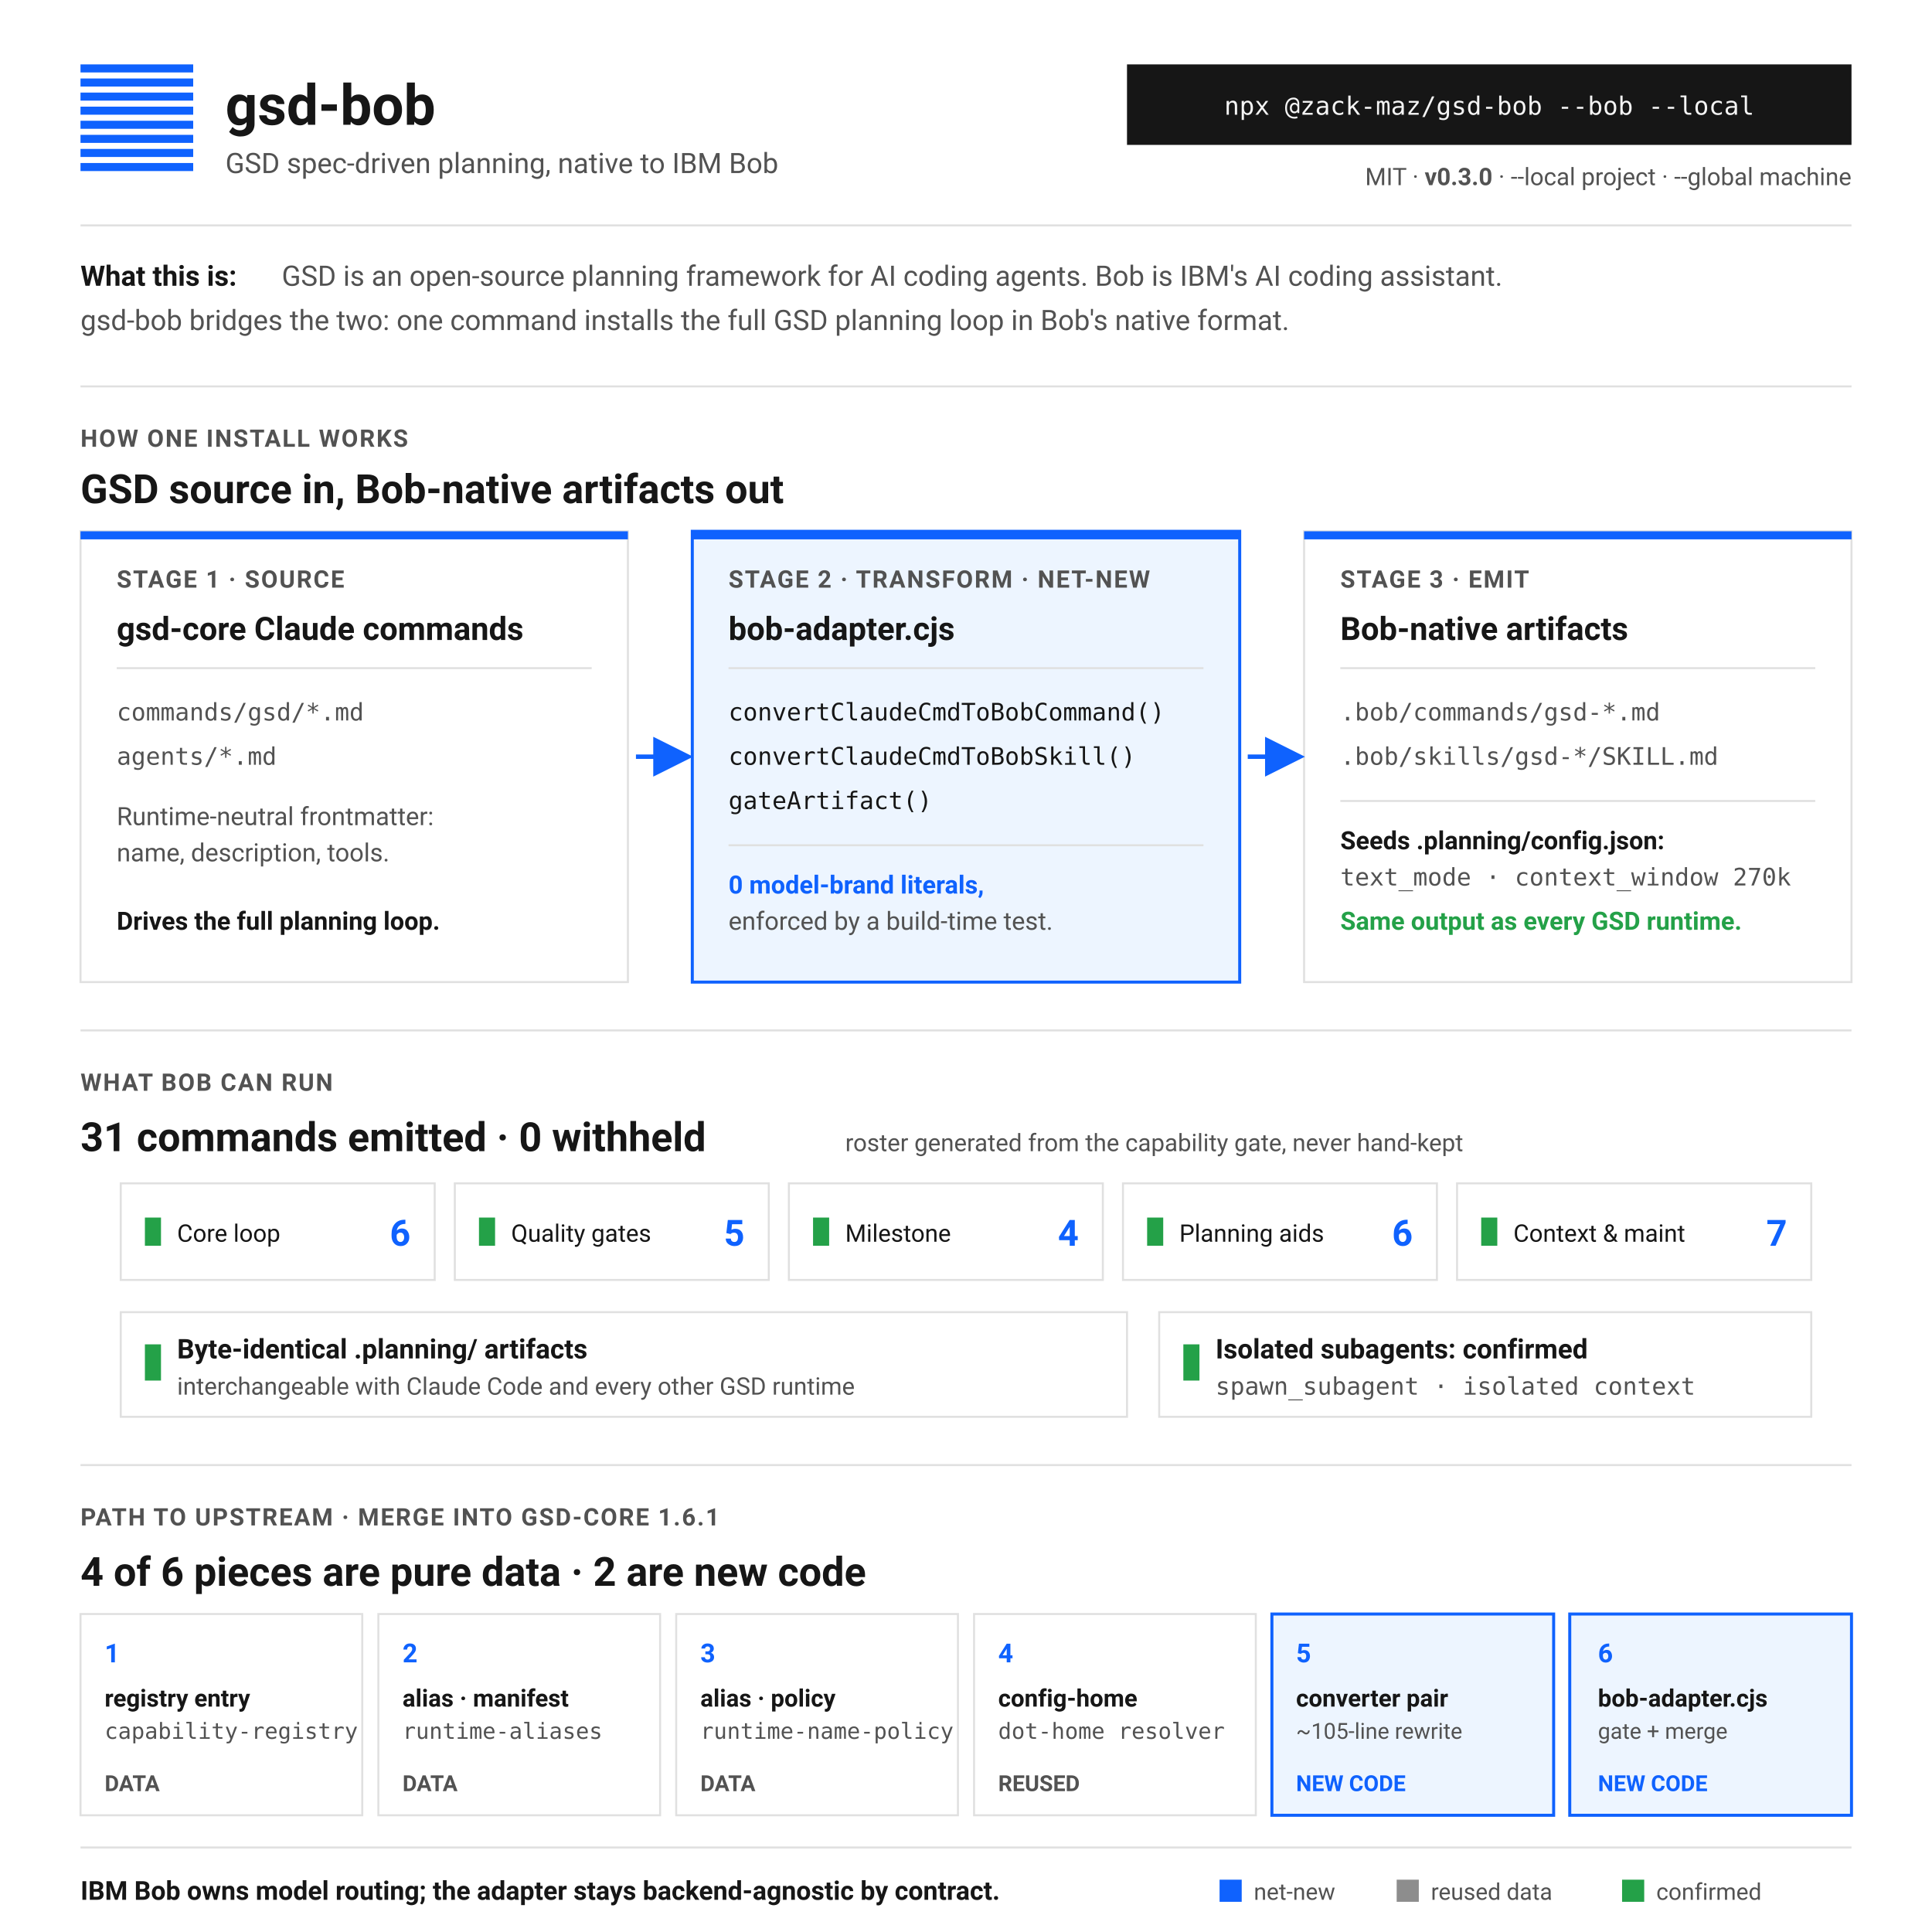
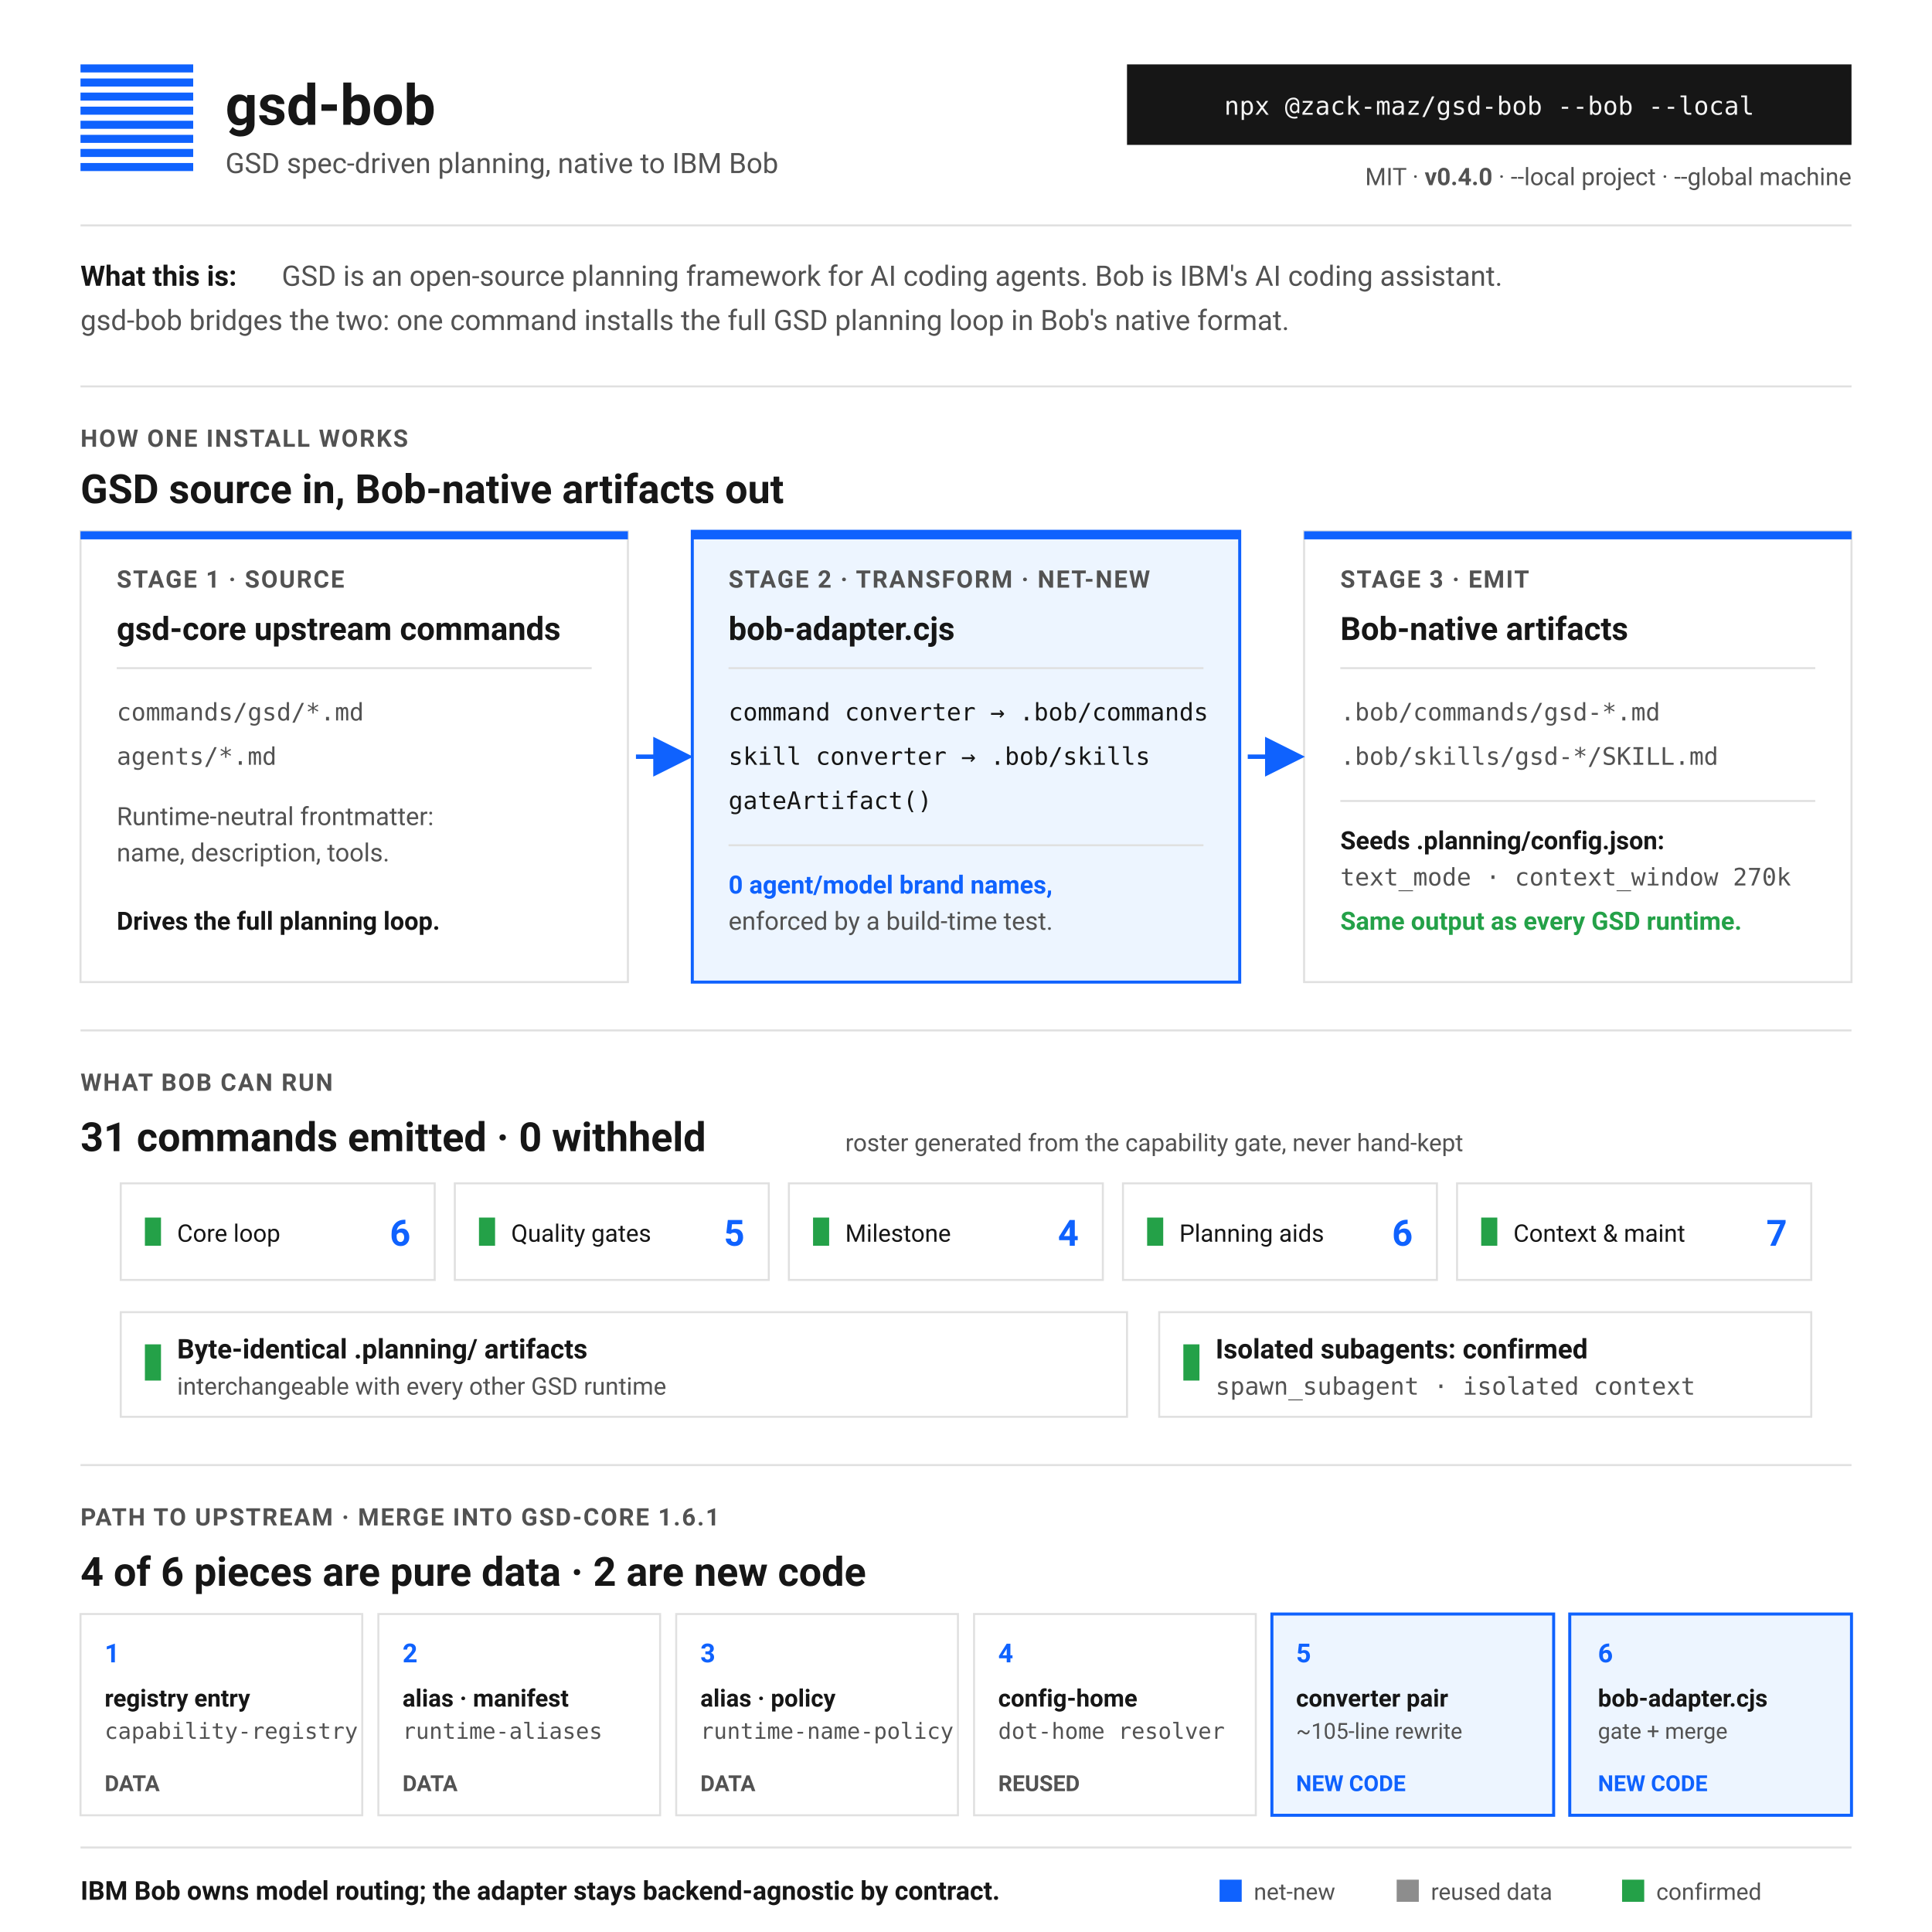
<svg xmlns="http://www.w3.org/2000/svg" viewBox="0 0 960 960" role="img" aria-labelledby="t d" font-family="'IBM Plex Sans', ui-sans-serif, system-ui, -apple-system, Segoe UI, Roboto, sans-serif">
  <style>
    .bg{fill:#ffffff;}
    .panel{fill:#f4f4f4;stroke:#e0e0e0;stroke-width:1;}
    .logic{fill:#edf5ff;stroke:#0f62fe;stroke-width:1.5;}
    .white{fill:#ffffff;stroke:#e0e0e0;stroke-width:1;}
    .ink{fill:#161616;}
    .mut{fill:#525252;}
    .blue{fill:#0f62fe;}
    .bar{fill:#0f62fe;}
    .mono{font-family:'IBM Plex Mono', ui-monospace, SFMono-Regular, Menlo, monospace;}
    .lbl{fill:#525252;font-weight:600;letter-spacing:0.06em;}
    .hero{fill:#161616;font-size:20px;font-weight:700;}
    .rule{stroke:#e0e0e0;stroke-width:1;}
    .arw{stroke:#0f62fe;stroke-width:2.2;fill:none;}
    .pill{fill:#161616;}
    .grn{fill:#24a148;}
  </style>
  <defs>
    <marker id="a" markerWidth="9" markerHeight="9" refX="7" refY="4.5" orient="auto">
      <path d="M0 0 L9 4.5 L0 9 z" fill="#0f62fe" />
    </marker>
  </defs>
  <rect class="bg" x="0" y="0" width="960" height="960" />
  <g>
    <rect class="bar" x="40" y="32" width="56" height="4" />
    <rect class="bar" x="40" y="39" width="56" height="4" />
    <rect class="bar" x="40" y="46" width="56" height="4" />
    <rect class="bar" x="40" y="53" width="56" height="4" />
    <rect class="bar" x="40" y="60" width="56" height="4" />
    <rect class="bar" x="40" y="67" width="56" height="4" />
    <rect class="bar" x="40" y="74" width="56" height="4" />
    <rect class="bar" x="40" y="81" width="56" height="4" />
  </g>
  <text x="112" y="62" class="ink" font-size="28" font-weight="700">gsd-bob</text>
  <text x="112" y="86" class="mut" font-size="14">GSD spec-driven planning, native to IBM Bob</text>
  <rect class="pill" x="560" y="32" width="360" height="40" />
  <text x="740" y="57" text-anchor="middle" class="mono" fill="#f4f4f4" font-size="12.5">npx @zack-maz/gsd-bob --bob --local</text>
-   <text x="920" y="92" text-anchor="end" class="mut" font-size="12">MIT · <tspan data-stamp="version" font-weight="600">v0.3.0</tspan> · --local project · --global machine</text>
+   <text x="920" y="92" text-anchor="end" class="mut" font-size="12">MIT · <tspan data-stamp="version" font-weight="600">v0.4.0</tspan> · --local project · --global machine</text>
  <line class="rule" x1="40" y1="112" x2="920" y2="112" />
  <text x="40" y="142" class="ink" font-size="14" font-weight="600">What this is:</text>
  <text x="140" y="142" class="mut" font-size="14">GSD is an open-source planning framework for AI coding agents. Bob is IBM's AI coding assistant.</text>
  <text x="40" y="164" class="mut" font-size="14">gsd-bob bridges the two: one command installs the full GSD planning loop in Bob's native format.</text>
  <line class="rule" x1="40" y1="192" x2="920" y2="192" />
  <text x="40" y="222" class="lbl" font-size="12">HOW ONE INSTALL WORKS</text>
  <text x="40" y="250" class="hero">GSD source in, Bob-native artifacts out</text>
  <rect class="white" x="40" y="264" width="272" height="224" />
  <rect class="bar" x="40" y="264" width="272" height="4" />
  <text x="58" y="292" class="lbl" font-size="12">STAGE 1 · SOURCE</text>
-   <text x="58" y="318" class="ink" font-size="16" font-weight="700">gsd-core Claude commands</text>
+   <text x="58" y="318" class="ink" font-size="16" font-weight="700">gsd-core upstream commands</text>
  <line class="rule" x1="58" y1="332" x2="294" y2="332" />
  <text x="58" y="358" class="mut mono" font-size="12">commands/gsd/*.md</text>
  <text x="58" y="380" class="mut mono" font-size="12">agents/*.md</text>
  <text x="58" y="410" class="mut" font-size="12.5">Runtime-neutral frontmatter:</text>
  <text x="58" y="428" class="mut" font-size="12.5">name, description, tools.</text>
  <text x="58" y="462" class="ink" font-size="12.5" font-weight="600">Drives the full planning loop.</text>
  <rect class="logic" x="344" y="264" width="272" height="224" />
  <rect class="bar" x="344" y="264" width="272" height="4" />
  <text x="362" y="292" class="lbl" font-size="12" fill="#0f62fe">STAGE 2 · TRANSFORM · NET-NEW</text>
  <text x="362" y="318" class="ink" font-size="16" font-weight="700">bob-adapter.cjs</text>
  <line class="rule" x1="362" y1="332" x2="598" y2="332" />
-   <text x="362" y="358" class="ink mono" font-size="12">convertClaudeCmdToBobCommand()</text>
-   <text x="362" y="380" class="ink mono" font-size="12">convertClaudeCmdToBobSkill()</text>
+   <text x="362" y="358" class="ink mono" font-size="12">command converter → .bob/commands</text>
+   <text x="362" y="380" class="ink mono" font-size="12">skill converter → .bob/skills</text>
  <text x="362" y="402" class="ink mono" font-size="12">gateArtifact()</text>
  <line class="rule" x1="362" y1="420" x2="598" y2="420" />
-   <text x="362" y="444" class="blue" font-size="12.5" font-weight="600">0 model-brand literals,</text>
+   <text x="362" y="444" class="blue" font-size="12.5" font-weight="600">0 agent/model brand names,</text>
  <text x="362" y="462" class="mut" font-size="12.5">enforced by a build-time test.</text>
  <rect class="white" x="648" y="264" width="272" height="224" />
  <rect class="bar" x="648" y="264" width="272" height="4" />
  <text x="666" y="292" class="lbl" font-size="12">STAGE 3 · EMIT</text>
  <text x="666" y="318" class="ink" font-size="16" font-weight="700">Bob-native artifacts</text>
  <line class="rule" x1="666" y1="332" x2="902" y2="332" />
  <text x="666" y="358" class="mut mono" font-size="12">.bob/commands/gsd-*.md</text>
  <text x="666" y="380" class="mut mono" font-size="12">.bob/skills/gsd-*/SKILL.md</text>
  <line class="rule" x1="666" y1="398" x2="902" y2="398" />
  <text x="666" y="422" class="ink" font-size="12.5" font-weight="600">Seeds .planning/config.json:</text>
  <text x="666" y="440" class="mut mono" font-size="12">text_mode · context_window 270k</text>
  <text x="666" y="462" class="grn" font-size="12.5" font-weight="700">Same output as every GSD runtime.</text>
  <path class="arw" d="M316 376 L340 376" marker-end="url(#a)" />
  <path class="arw" d="M620 376 L644 376" marker-end="url(#a)" />
  <line class="rule" x1="40" y1="512" x2="920" y2="512" />
  <text x="40" y="542" class="lbl" font-size="12">WHAT BOB CAN RUN</text>
  <text x="40" y="572" class="hero">
    <tspan data-stamp="emitted">31</tspan> commands emitted · <tspan data-stamp="withheld">0</tspan> withheld</text>
  <text x="420" y="572" class="mut" font-size="12">roster generated from the capability gate, never hand-kept</text>
  <g>
    <rect class="white" x="60" y="588" width="156" height="48" />
    <rect class="grn" x="72" y="605" width="8" height="14" />
    <text x="88" y="617" class="ink" font-size="12">Core loop</text>
    <text x="204" y="619" text-anchor="end" class="blue" font-size="18" font-weight="700">6</text>
    <rect class="white" x="226" y="588" width="156" height="48" />
    <rect class="grn" x="238" y="605" width="8" height="14" />
    <text x="254" y="617" class="ink" font-size="12">Quality gates</text>
    <text x="370" y="619" text-anchor="end" class="blue" font-size="18" font-weight="700">5</text>
    <rect class="white" x="392" y="588" width="156" height="48" />
    <rect class="grn" x="404" y="605" width="8" height="14" />
    <text x="420" y="617" class="ink" font-size="12">Milestone</text>
    <text x="536" y="619" text-anchor="end" class="blue" font-size="18" font-weight="700">4</text>
    <rect class="white" x="558" y="588" width="156" height="48" />
    <rect class="grn" x="570" y="605" width="8" height="14" />
    <text x="586" y="617" class="ink" font-size="12">Planning aids</text>
    <text x="702" y="619" text-anchor="end" class="blue" font-size="18" font-weight="700">6</text>
    <rect class="white" x="724" y="588" width="176" height="48" />
    <rect class="grn" x="736" y="605" width="8" height="14" />
    <text x="752" y="617" class="ink" font-size="12">Context &amp; maint</text>
    <text x="888" y="619" text-anchor="end" class="blue" font-size="18" font-weight="700">7</text>
  </g>
  <g>
    <rect class="white" x="60" y="652" width="500" height="52" />
    <rect class="grn" x="72" y="668" width="8" height="18" />
    <text x="88" y="675" class="ink" font-size="13.5" font-weight="600">Byte-identical .planning/ artifacts</text>
-     <text x="88" y="693" class="mut" font-size="12">interchangeable with Claude Code and every other GSD runtime</text>
+     <text x="88" y="693" class="mut" font-size="12">interchangeable with every other GSD runtime</text>
    <rect class="white" x="576" y="652" width="324" height="52" />
    <rect class="grn" x="588" y="668" width="8" height="18" />
    <text x="604" y="675" class="ink" font-size="13.5" font-weight="600">Isolated subagents: confirmed</text>
    <text x="604" y="693" class="mut mono" font-size="12">spawn_subagent · isolated context</text>
  </g>
  <line class="rule" x1="40" y1="728" x2="920" y2="728" />
  <text x="40" y="758" class="lbl" font-size="12">PATH TO UPSTREAM · MERGE INTO GSD-CORE 1.6.1</text>
  <text x="40" y="788" class="hero">4 of 6 pieces are pure data · 2 are new code</text>
  <g>
    <rect class="white" x="40" y="802" width="140" height="100" />
    <text x="52" y="826" class="blue" font-size="13" font-weight="700">1</text>
    <text x="52" y="848" class="ink" font-size="12" font-weight="600">registry entry</text>
    <text x="52" y="864" class="mut mono" font-size="11">capability-registry</text>
    <text x="52" y="890" class="mut" font-size="11" font-weight="700">DATA</text>
    <rect class="white" x="188" y="802" width="140" height="100" />
    <text x="200" y="826" class="blue" font-size="13" font-weight="700">2</text>
    <text x="200" y="848" class="ink" font-size="12" font-weight="600">alias · manifest</text>
    <text x="200" y="864" class="mut mono" font-size="11">runtime-aliases</text>
    <text x="200" y="890" class="mut" font-size="11" font-weight="700">DATA</text>
    <rect class="white" x="336" y="802" width="140" height="100" />
    <text x="348" y="826" class="blue" font-size="13" font-weight="700">3</text>
    <text x="348" y="848" class="ink" font-size="12" font-weight="600">alias · policy</text>
    <text x="348" y="864" class="mut mono" font-size="11">runtime-name-policy</text>
    <text x="348" y="890" class="mut" font-size="11" font-weight="700">DATA</text>
    <rect class="white" x="484" y="802" width="140" height="100" />
    <text x="496" y="826" class="blue" font-size="13" font-weight="700">4</text>
    <text x="496" y="848" class="ink" font-size="12" font-weight="600">config-home</text>
    <text x="496" y="864" class="mut mono" font-size="11">dot-home resolver</text>
    <text x="496" y="890" class="mut" font-size="11" font-weight="700">REUSED</text>
    <rect class="logic" x="632" y="802" width="140" height="100" />
    <text x="644" y="826" class="blue" font-size="13" font-weight="700">5</text>
    <text x="644" y="848" class="ink" font-size="12" font-weight="600">converter pair</text>
    <text x="644" y="864" class="mut" font-size="11">~105-line rewrite</text>
    <text x="644" y="890" class="blue" font-size="11" font-weight="700">NEW CODE</text>
    <rect class="logic" x="780" y="802" width="140" height="100" />
    <text x="794" y="826" class="blue" font-size="13" font-weight="700">6</text>
    <text x="794" y="848" class="ink" font-size="12" font-weight="600">bob-adapter.cjs</text>
    <text x="794" y="864" class="mut" font-size="11">gate + merge</text>
    <text x="794" y="890" class="blue" font-size="11" font-weight="700">NEW CODE</text>
  </g>
  <line class="rule" x1="40" y1="918" x2="920" y2="918" />
  <text x="40" y="944" class="ink" font-size="13" font-weight="600">IBM Bob owns model routing; the adapter stays backend-agnostic by contract.</text>
  <g font-size="11.5">
    <rect class="blue" x="606" y="934" width="11" height="11" />
    <text x="623" y="944" class="mut">net-new</text>
    <rect fill="#8d8d8d" x="694" y="934" width="11" height="11" />
    <text x="711" y="944" class="mut">reused data</text>
    <rect class="grn" x="806" y="934" width="11" height="11" />
    <text x="823" y="944" class="mut">confirmed</text>
  </g>
</svg>
